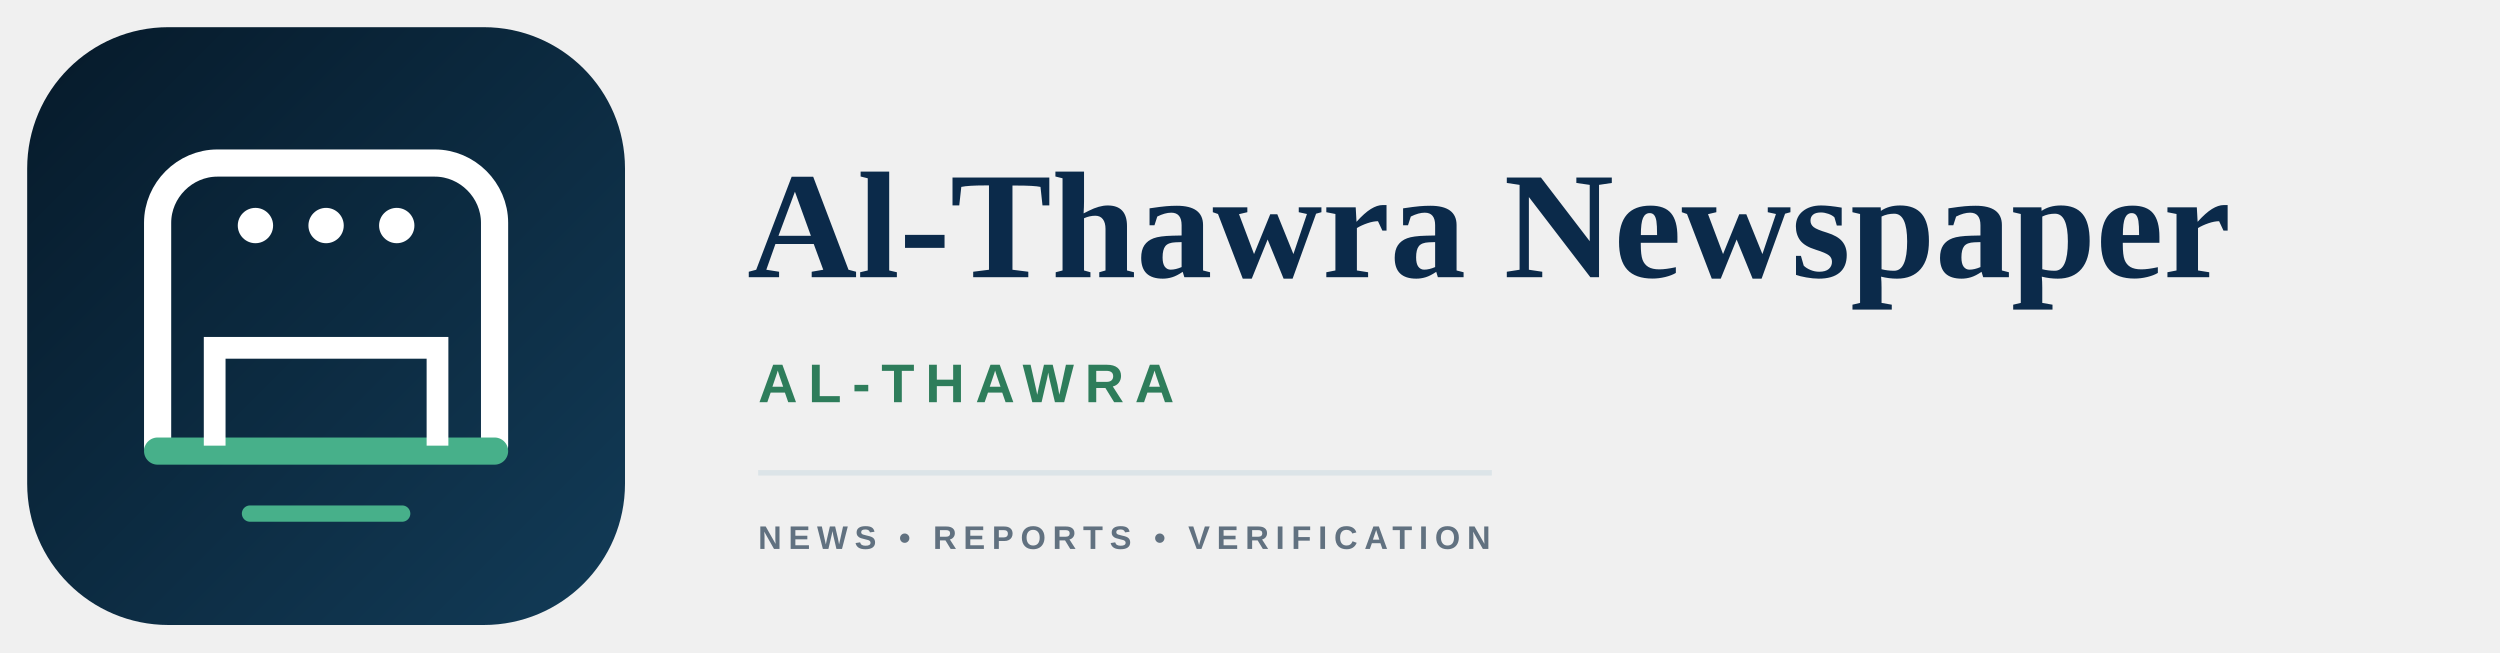
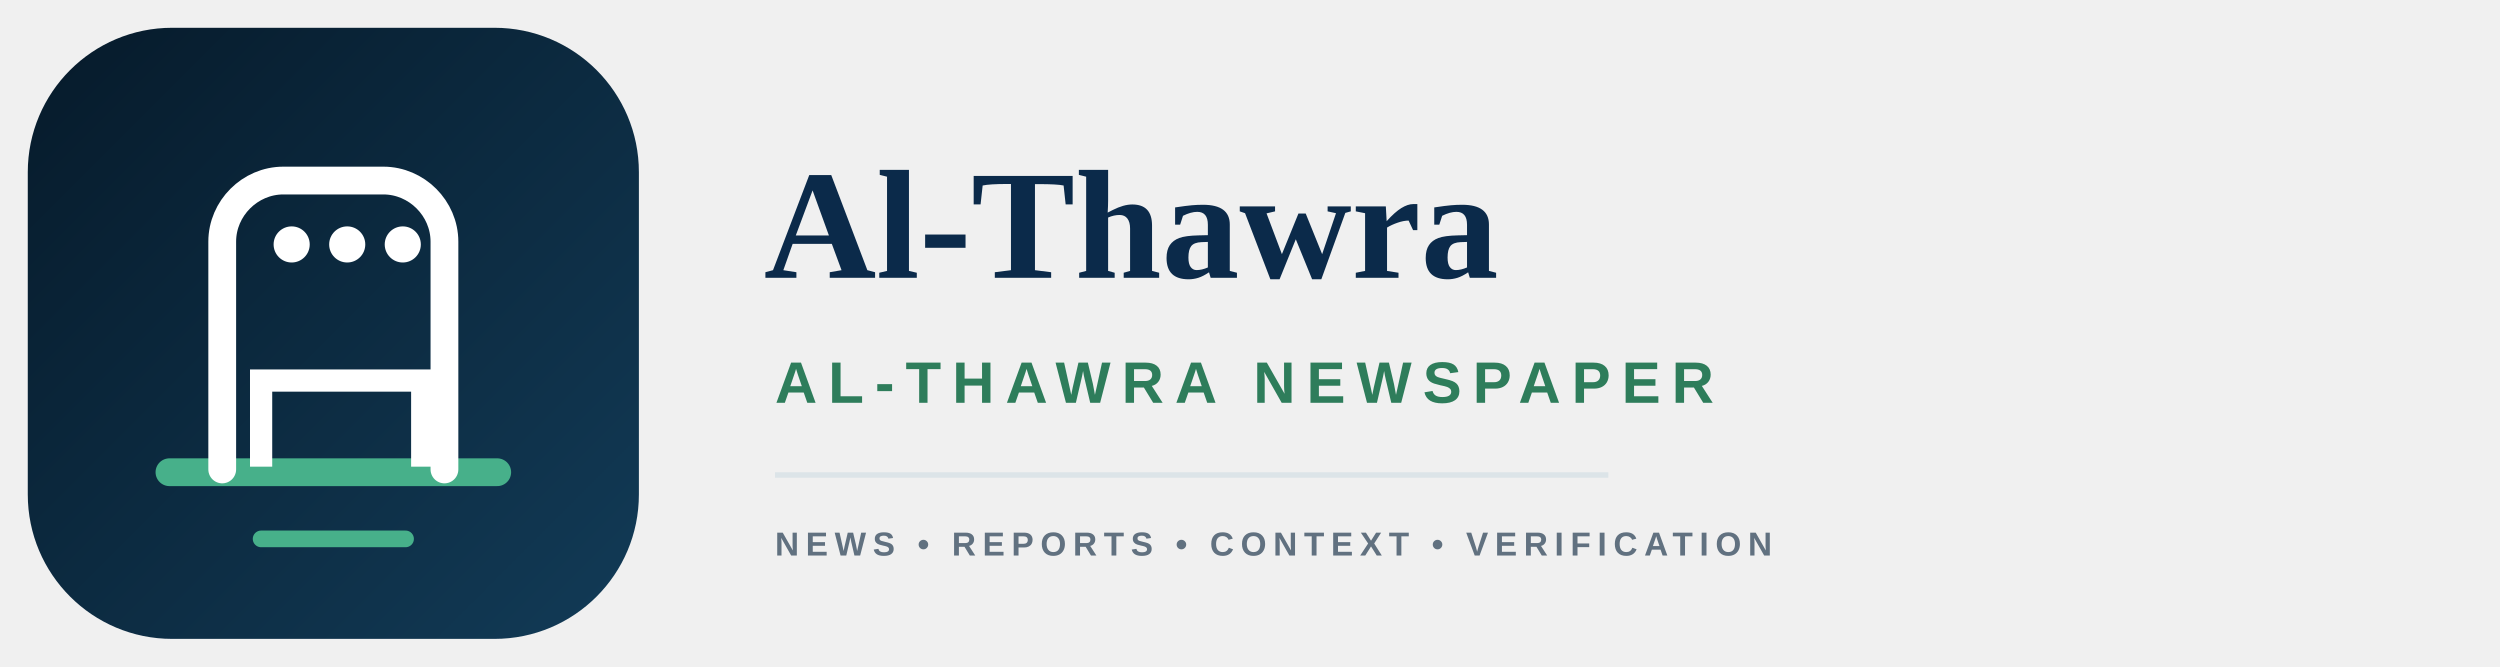
- <svg xmlns="http://www.w3.org/2000/svg" width="920" height="240" viewBox="0 0 920 240" role="img" aria-label="Al-Thawra Newspaper">
+ <svg xmlns="http://www.w3.org/2000/svg" width="900" height="240" viewBox="0 0 900 240" role="img" aria-label="Al-Thawra Newspaper">
  <defs>
    <linearGradient id="g" x1="0" y1="0" x2="1" y2="1">
      <stop stop-color="#061A2A" />
      <stop offset="1" stop-color="#123B57" />
    </linearGradient>
  </defs>
  <rect x="10" y="10" width="220" height="220" rx="52" fill="url(#g)" />
-   <path d="M58 164V82c0-12 10-22 22-22h80c12 0 22 10 22 22v82" fill="none" stroke="#fff" stroke-width="10" stroke-linecap="round" />
-   <path d="M58 166h124" stroke="#47B08A" stroke-width="10" stroke-linecap="round" />
-   <path d="M79 164v-36h82v36" fill="none" stroke="#fff" stroke-width="8" />
-   <circle cx="94" cy="83" r="6.5" fill="#fff" />
-   <circle cx="120" cy="83" r="6.5" fill="#fff" />
-   <circle cx="146" cy="83" r="6.5" fill="#fff" />
-   <path d="M92 189h56" stroke="#47B08A" stroke-width="6" stroke-linecap="round" />
-   <text x="275" y="102" font-family="Source Serif 4, Georgia, serif" font-size="56" font-weight="700" fill="#0B2A4A">Al-Thawra Newspaper</text>
-   <text x="279" y="148" font-family="IBM Plex Sans, Arial, sans-serif" font-size="20" font-weight="700" letter-spacing="4" fill="#2E7D5B">AL-THAWRA</text>
-   <path d="M279 174h270" stroke="#DCE4E8" stroke-width="2" />
-   <text x="279" y="202" font-family="IBM Plex Sans, Arial, sans-serif" font-size="12" font-weight="600" letter-spacing="2.5" fill="#617180">NEWS • REPORTS • VERIFICATION</text>
+   <path d="M61 170h118" stroke="#47B08A" stroke-width="10" stroke-linecap="round" />
+   <path d="M80 169v-82c0-12 10-22 22-22h36c12 0 22 10 22 22v82" fill="none" stroke="#fff" stroke-width="10" stroke-linecap="round" />
+   <path d="M94 168v-31h58v31" fill="none" stroke="#fff" stroke-width="8" />
+   <circle cx="105" cy="88" r="6.5" fill="#fff" />
+   <circle cx="125" cy="88" r="6.5" fill="#fff" />
+   <circle cx="145" cy="88" r="6.5" fill="#fff" />
+   <path d="M94 194h52" stroke="#47B08A" stroke-width="6" stroke-linecap="round" />
+   <text x="275" y="100" font-family="Source Serif 4, Georgia, serif" font-size="56" font-weight="700" fill="#0B2A4A">Al-Thawra</text>
+   <text x="279" y="145" font-family="IBM Plex Sans, Arial, sans-serif" font-size="21" font-weight="700" letter-spacing="4" fill="#2E7D5B">AL-THAWRA NEWSPAPER</text>
+   <path d="M279 171h300" stroke="#DCE4E8" stroke-width="2" />
+   <text x="279" y="200" font-family="IBM Plex Sans, Arial, sans-serif" font-size="12" font-weight="600" letter-spacing="2.4" fill="#617180">NEWS • REPORTS • CONTEXT • VERIFICATION</text>
</svg>
